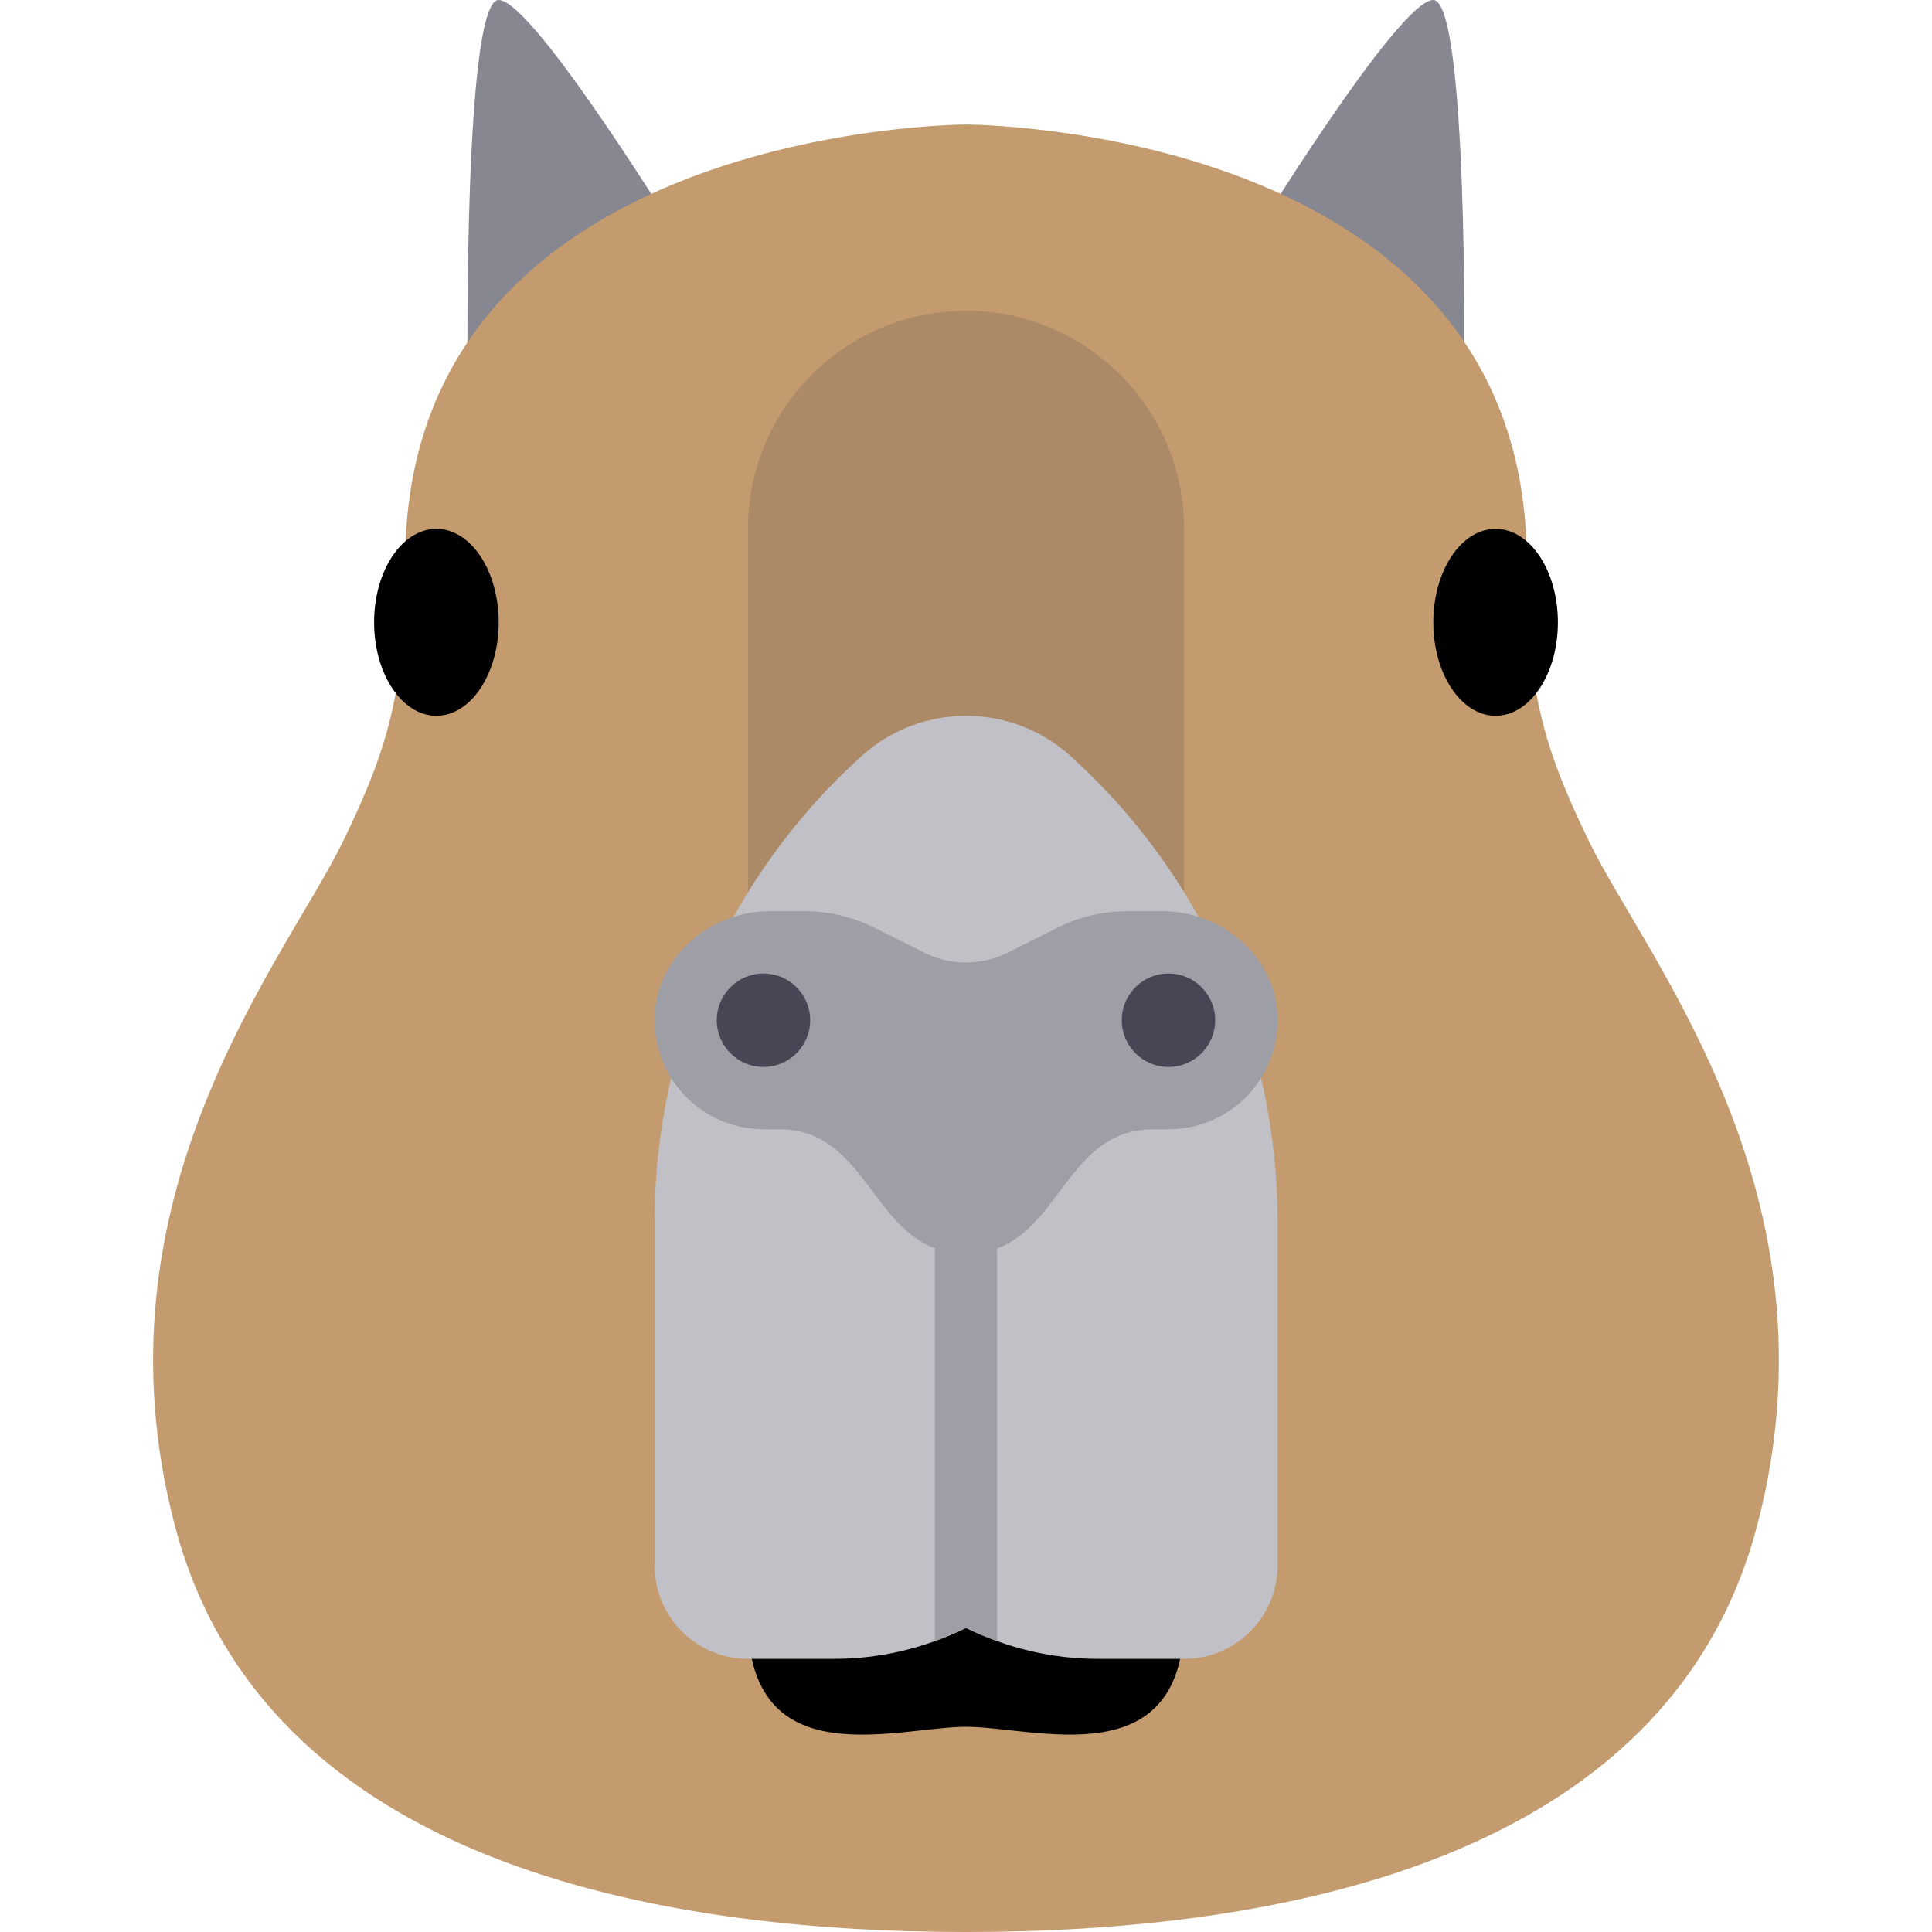
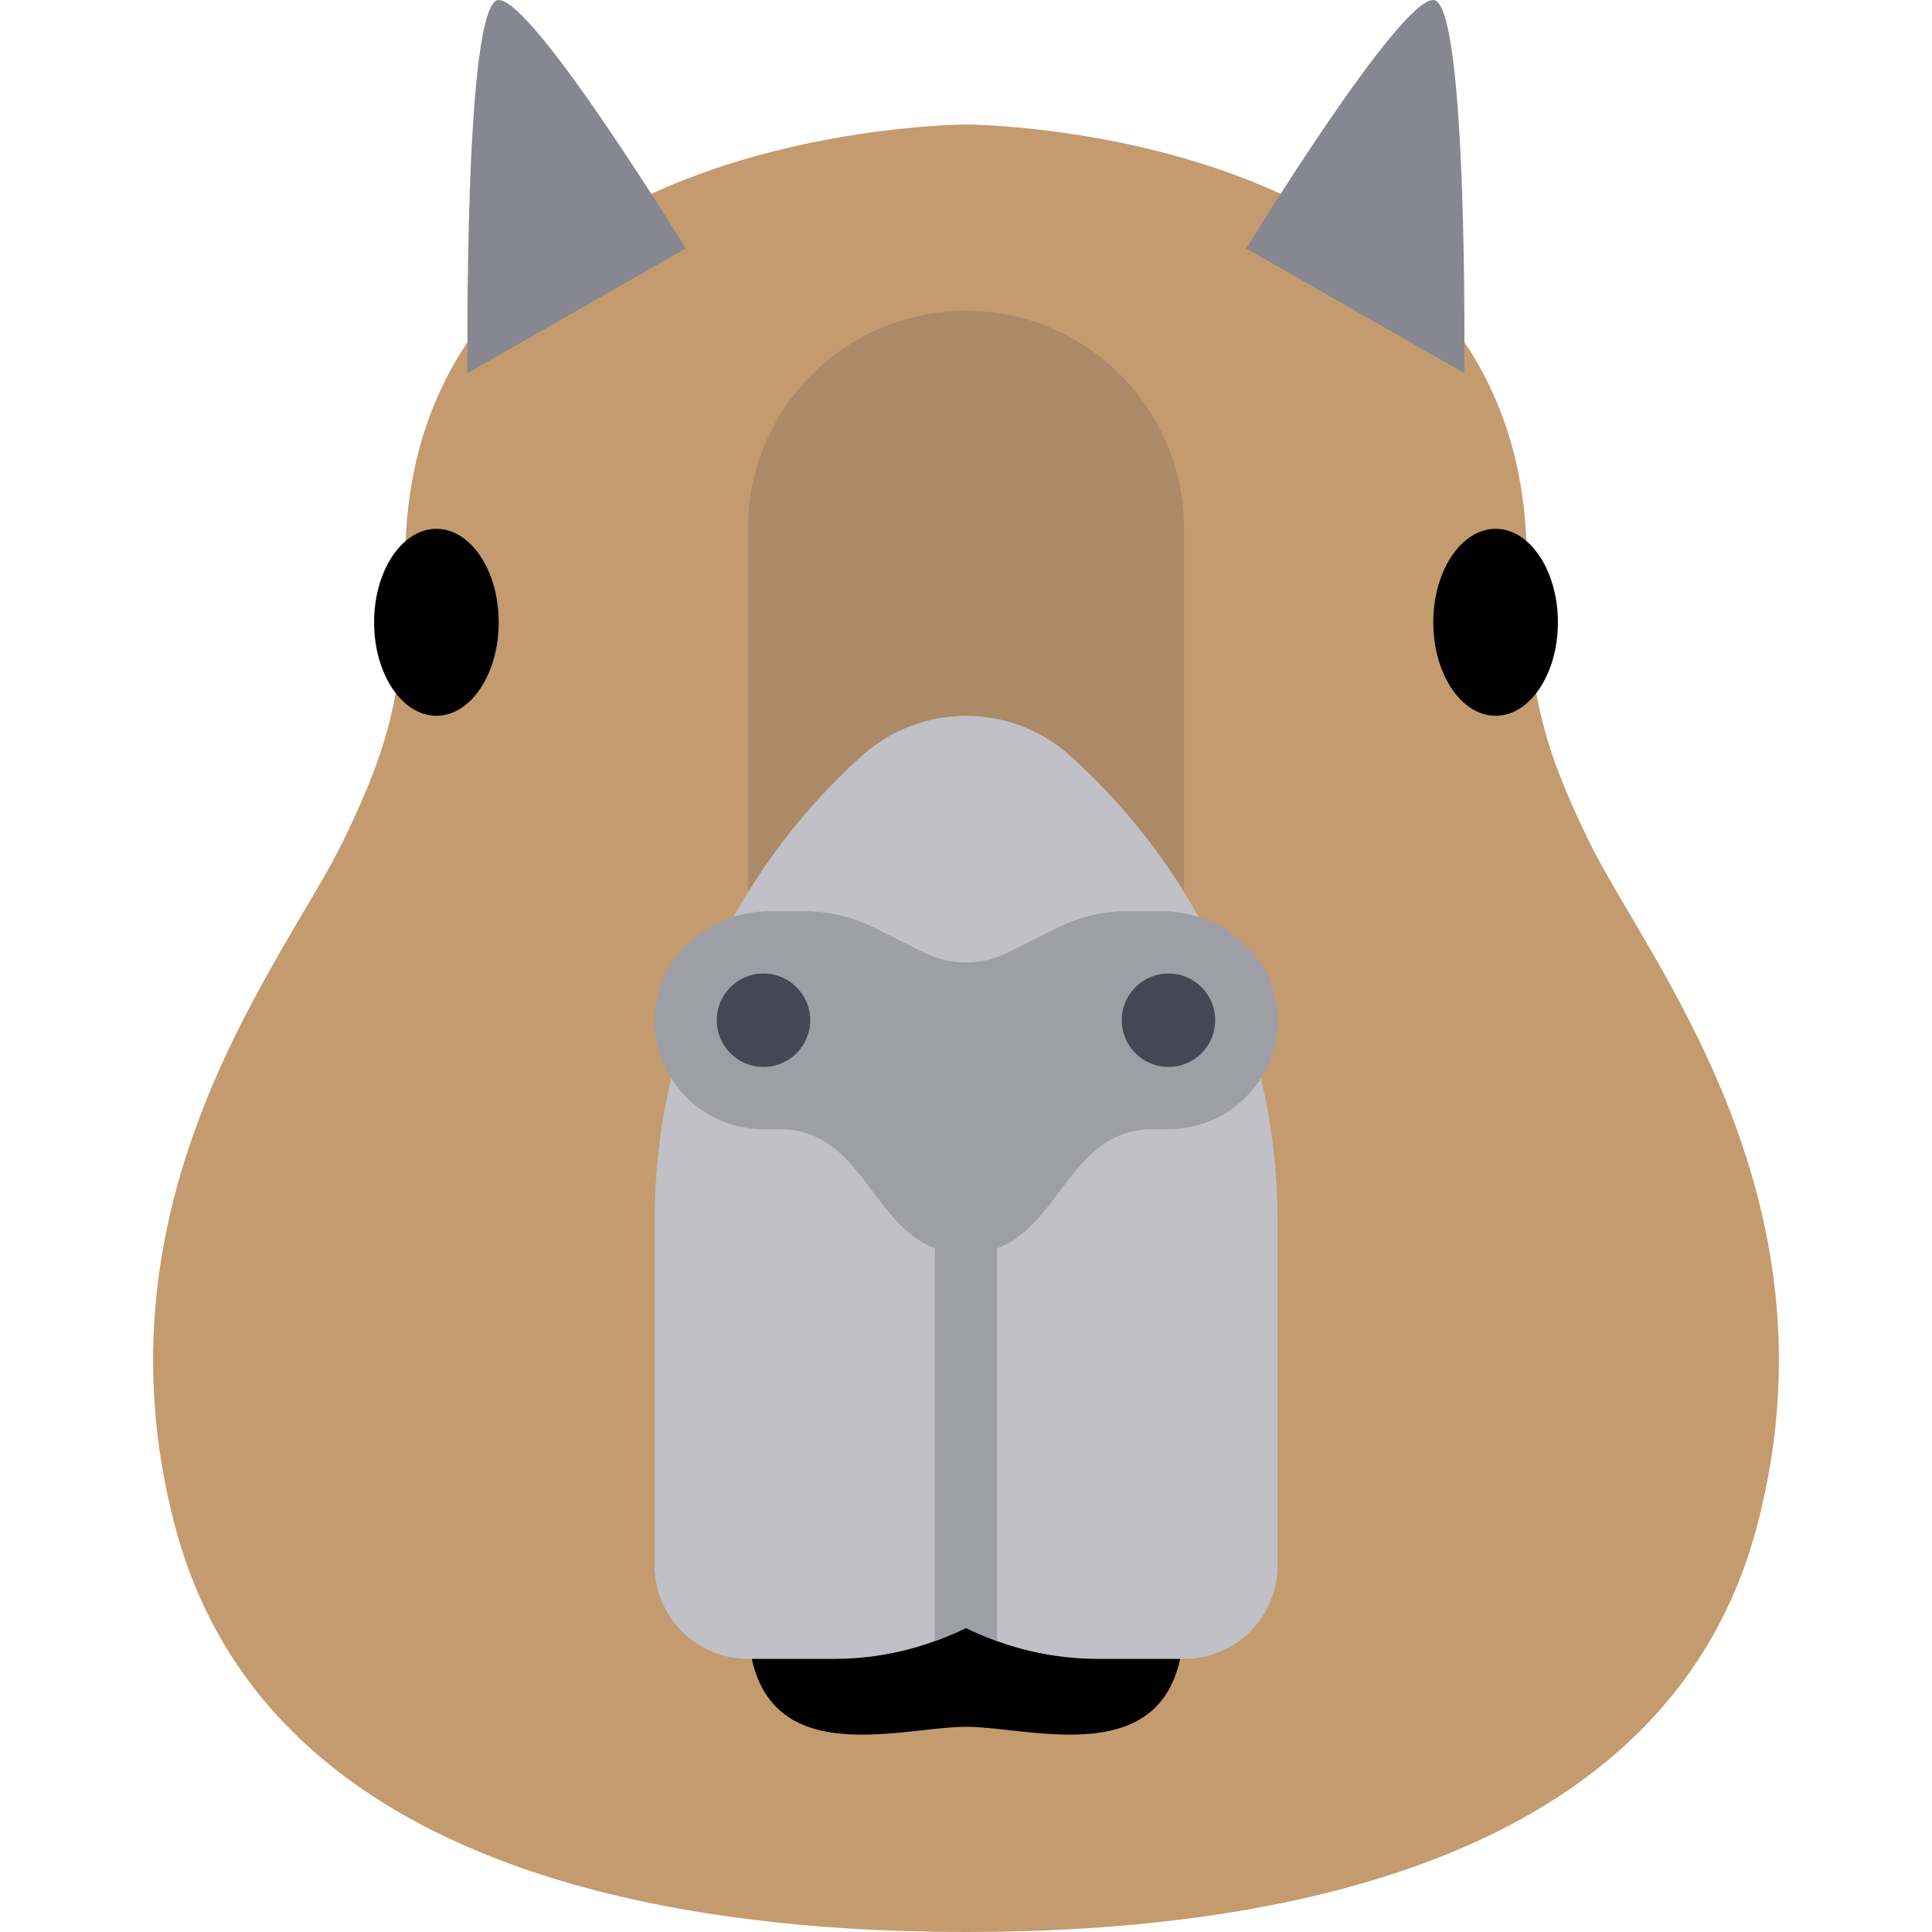
- <svg xmlns="http://www.w3.org/2000/svg" id="Layer_1" data-name="Layer 1" viewBox="0 0 512 512">
+ <svg xmlns="http://www.w3.org/2000/svg" viewBox="0 0 512 512">
  <defs>
-     <style>.cls-1{fill:#878791;}.cls-2{fill:#c39b6e;}.cls-3{fill:#ac8a67;}.cls-4{fill:#c0c0c6;}.cls-5{fill:#9e9ea6;}.cls-6{fill:#464655;}</style>
+     <style>.cls-1{fill:#c39b6e;}.cls-2{fill:#ac8a67;}.cls-3{fill:#c0c0c6;}.cls-4{fill:#9e9ea6;}.cls-5{fill:#464655;}.cls-6{fill:#878791;}</style>
  </defs>
-   <path class="cls-1" d="M181.7,65.85S141.45,0,132.16,0s-8.26,98.87-8.26,98.87Z" />
-   <path class="cls-1" d="M330.27,65.85S370.52,0,379.81,0s8.25,98.87,8.25,98.87Z" />
-   <path class="cls-2" d="M256,512c81.87,0,185.93-18.29,209.56-107.33C488.85,317,436.33,254.31,421.12,223c-12.38-25.46-16.51-40.59-16.51-74.3C404.61,33.15,256,33,256,33s-148.61.13-148.61,115.72c0,33.71-4.13,48.84-16.51,74.3C75.67,254.3,23.15,317,46.44,404.67,70.07,493.71,174.13,512,256,512Z" />
-   <path class="cls-3" d="M256,82.36h0a57.79,57.79,0,0,0-57.79,57.79v206.4A57.79,57.79,0,0,0,256,404.34h0a57.79,57.79,0,0,0,57.79-57.79V140.15A57.79,57.79,0,0,0,256,82.36Z" />
-   <path d="M313.79,429c0,42.15-39.55,28.62-57.79,28.62S198.21,471.18,198.21,429s25.87-28.62,57.79-28.62S313.79,386.88,313.79,429Z" />
-   <ellipse cx="115.65" cy="164.92" rx="16.51" ry="24.77" />
-   <ellipse cx="396.35" cy="164.92" rx="16.51" ry="24.77" />
-   <path class="cls-4" d="M283.63,200.3h0a41.27,41.27,0,0,0-55.23,0h0a166,166,0,0,0-54.93,123.34v91.22a24.77,24.77,0,0,0,24.77,24.76H221a78.18,78.18,0,0,0,35-8.25,78.19,78.19,0,0,0,35,8.25h22.81a24.76,24.76,0,0,0,24.77-24.76V323.64A166,166,0,0,0,283.63,200.3Z" />
-   <path class="cls-5" d="M308,241.48h-9.26a41.21,41.21,0,0,0-18.46,4.36l-13.23,6.61a24.76,24.76,0,0,1-22.16,0l-13.22-6.61a41.28,41.28,0,0,0-18.46-4.36H204c-15.64,0-29.67,11.72-30.49,27.34a28.9,28.9,0,0,0,28.86,30.45h4.13c24.76,0,24.76,33,49.53,33s24.77-33,49.54-33h4.13a28.89,28.89,0,0,0,28.85-30.45C337.7,253.2,323.67,241.48,308,241.48Z" />
-   <path class="cls-5" d="M256,431.47a80.37,80.37,0,0,0,8.26,3.44V332a8.26,8.26,0,0,0-16.52,0V434.91A80.37,80.37,0,0,0,256,431.47Z" />
-   <circle class="cls-6" cx="202.33" cy="270.37" r="12.38" />
-   <circle class="cls-6" cx="309.66" cy="270.37" r="12.38" />
+   <g id="head">
+     <path class="cls-1" d="M256,512c81.87,0,185.93-18.29,209.56-107.33C488.85,317,436.33,254.31,421.12,223c-12.38-25.46-16.51-40.59-16.51-74.3C404.61,33.15,256,33,256,33s-148.61.13-148.61,115.72c0,33.71-4.13,48.84-16.51,74.3C75.67,254.3,23.15,317,46.44,404.67,70.07,493.71,174.13,512,256,512Z" />
+     <path class="cls-2" d="M256,82.36h0a57.79,57.79,0,0,0-57.79,57.79v206.4A57.79,57.79,0,0,0,256,404.34h0a57.79,57.79,0,0,0,57.79-57.79h0V140.15A57.79,57.79,0,0,0,256,82.36Z" />
+     <path d="M313.79,429c0,42.15-39.55,28.62-57.79,28.62S198.21,471.18,198.21,429s25.87-28.62,57.79-28.62S313.79,386.88,313.79,429Z" />
+     <path class="cls-3" d="M283.63,200.3h0a41.28,41.28,0,0,0-55.23,0h0a166,166,0,0,0-54.93,123.34v91.22a24.77,24.77,0,0,0,24.77,24.76H221a78.17,78.17,0,0,0,35-8.25,78.17,78.17,0,0,0,35,8.25h22.81a24.77,24.77,0,0,0,24.77-24.75h0V323.64A166,166,0,0,0,283.63,200.3Z" />
+     <path class="cls-4" d="M308,241.48h-9.26a41.21,41.21,0,0,0-18.46,4.36l-13.23,6.61a24.76,24.76,0,0,1-22.16,0l-13.22-6.61a41.21,41.21,0,0,0-18.46-4.36H204c-15.64,0-29.67,11.72-30.49,27.34a28.9,28.9,0,0,0,27.31,30.41c.52,0,1,0,1.55,0h4.13c24.76,0,24.76,33,49.53,33s24.77-33,49.54-33h4.13a28.88,28.88,0,0,0,28.89-28.89c0-.52,0-1,0-1.56C337.7,253.2,323.67,241.48,308,241.48Z" />
+     <path class="cls-4" d="M256,431.47a79.45,79.45,0,0,0,8.26,3.44V332a8.26,8.26,0,0,0-16.52,0V434.91A79.45,79.45,0,0,0,256,431.47Z" />
+     <circle class="cls-5" cx="202.33" cy="270.37" r="12.38" />
+     <circle class="cls-5" cx="309.66" cy="270.37" r="12.38" />
+   </g>
+   <g id="ears">
+     <path class="cls-6" d="M181.7,65.85S141.45,0,132.16,0s-8.26,98.87-8.26,98.87Z" />
+     <path class="cls-6" d="M330.27,65.85S370.52,0,379.81,0s8.25,98.87,8.25,98.87Z" />
+   </g>
+   <g id="eyes">
+     <ellipse cx="115.65" cy="164.92" rx="16.51" ry="24.77" />
+     <ellipse cx="396.35" cy="164.92" rx="16.51" ry="24.77" />
+   </g>
</svg>
